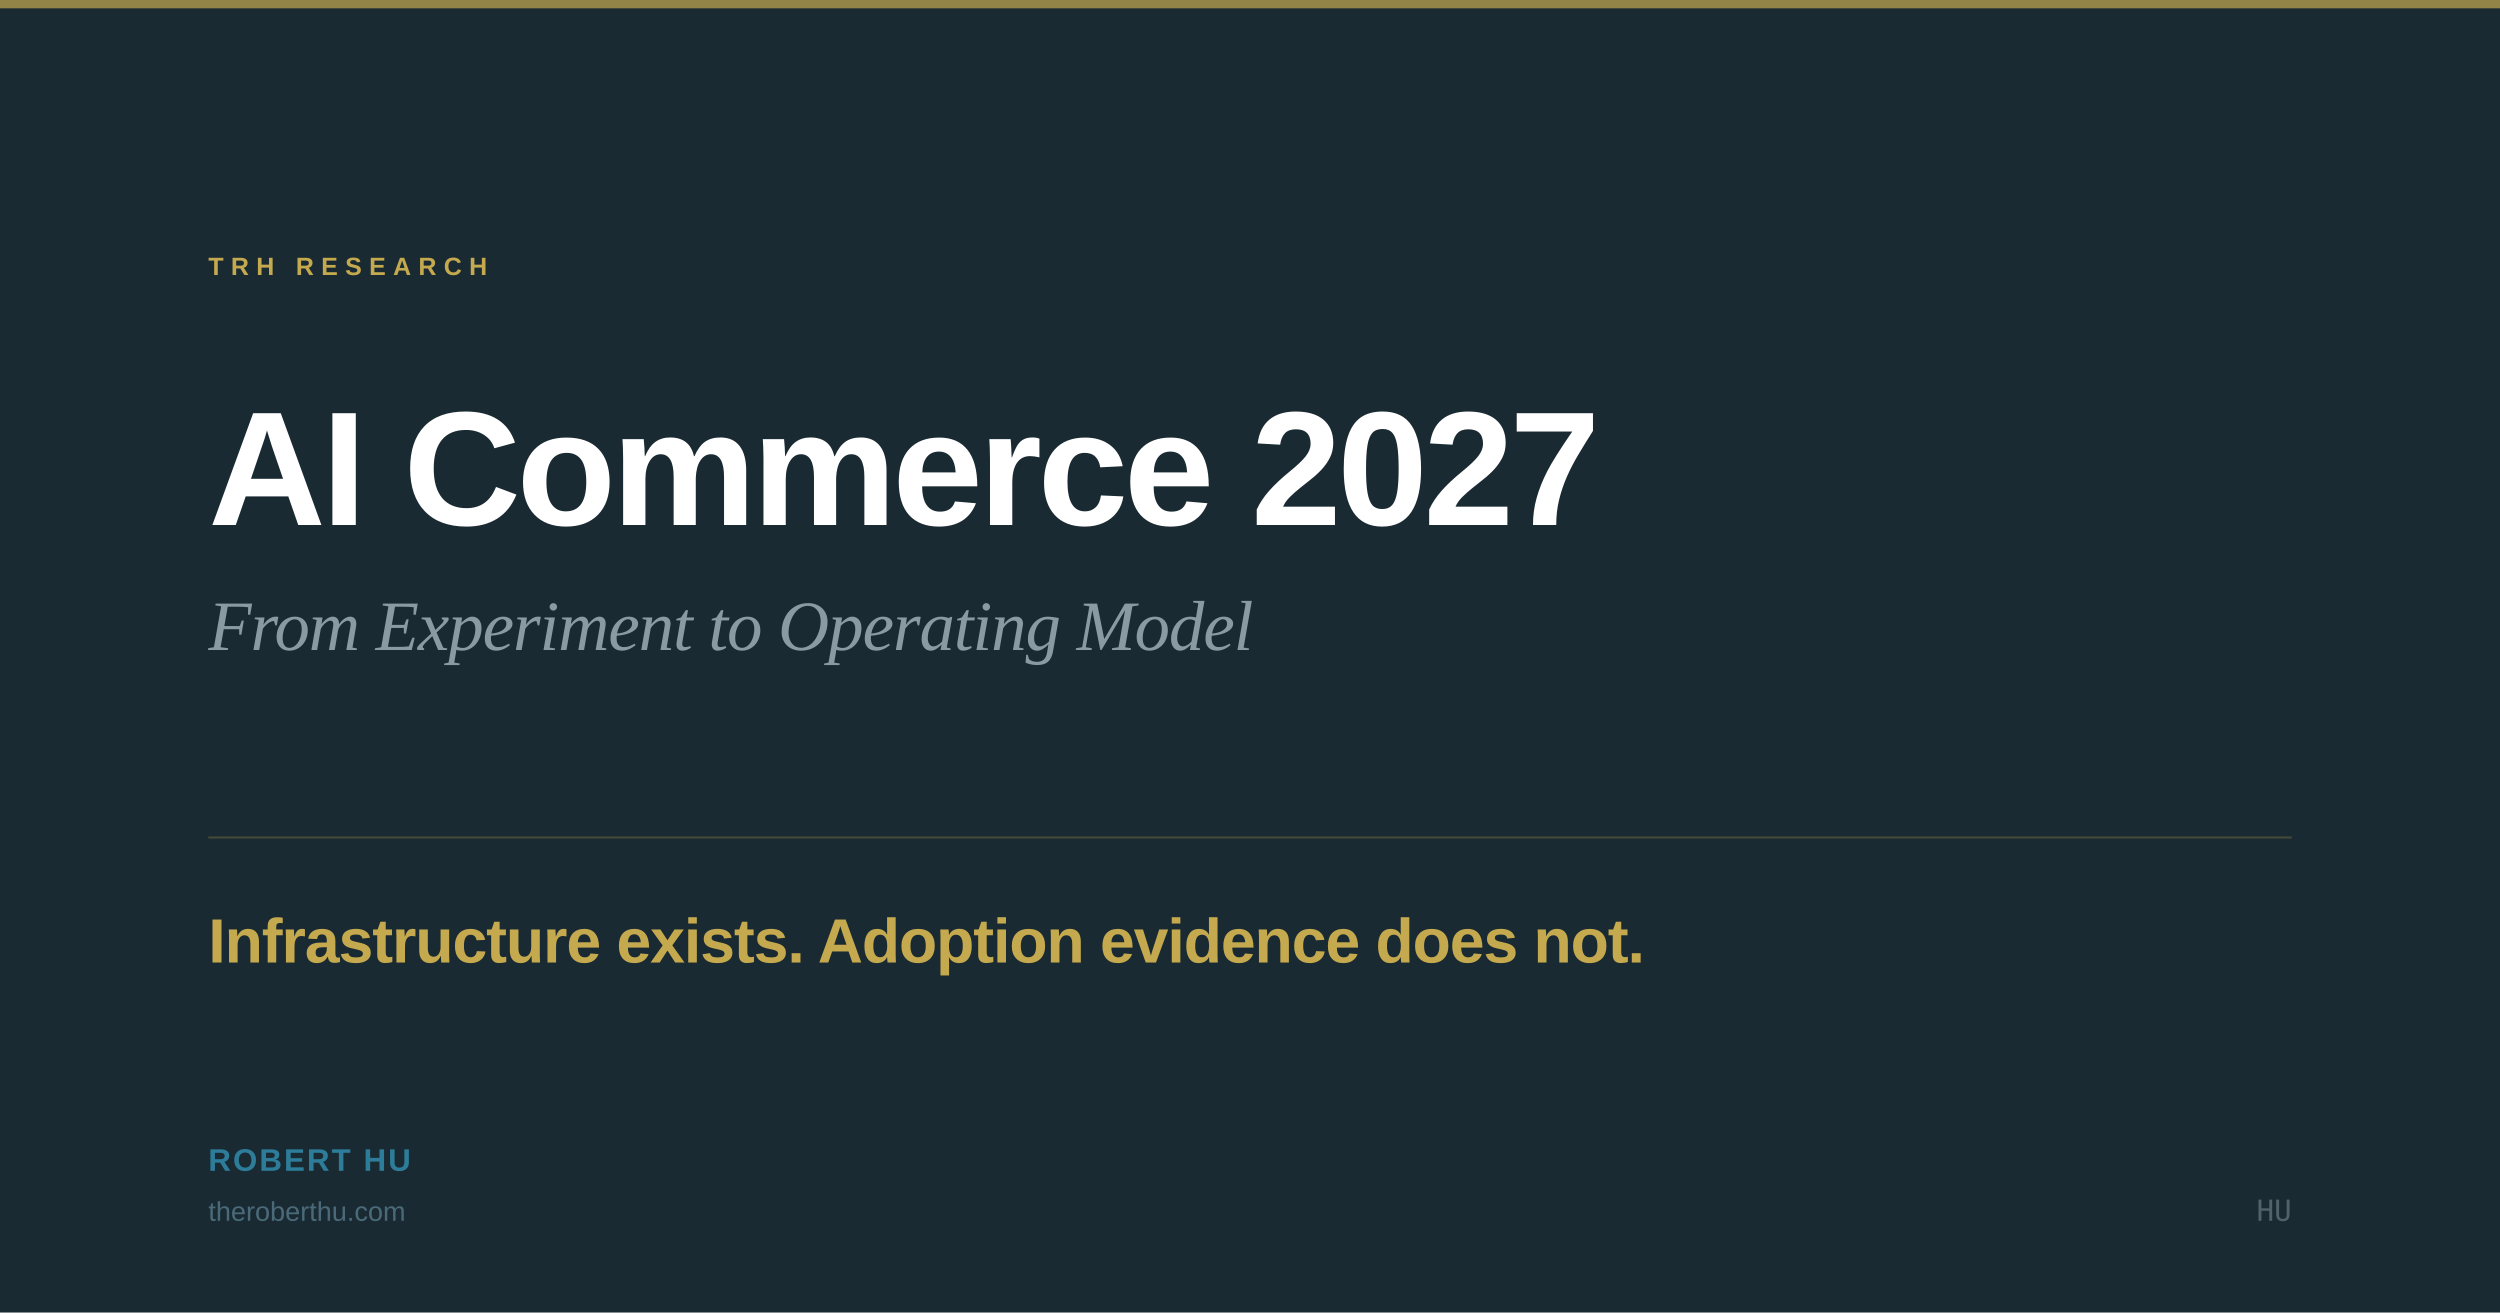
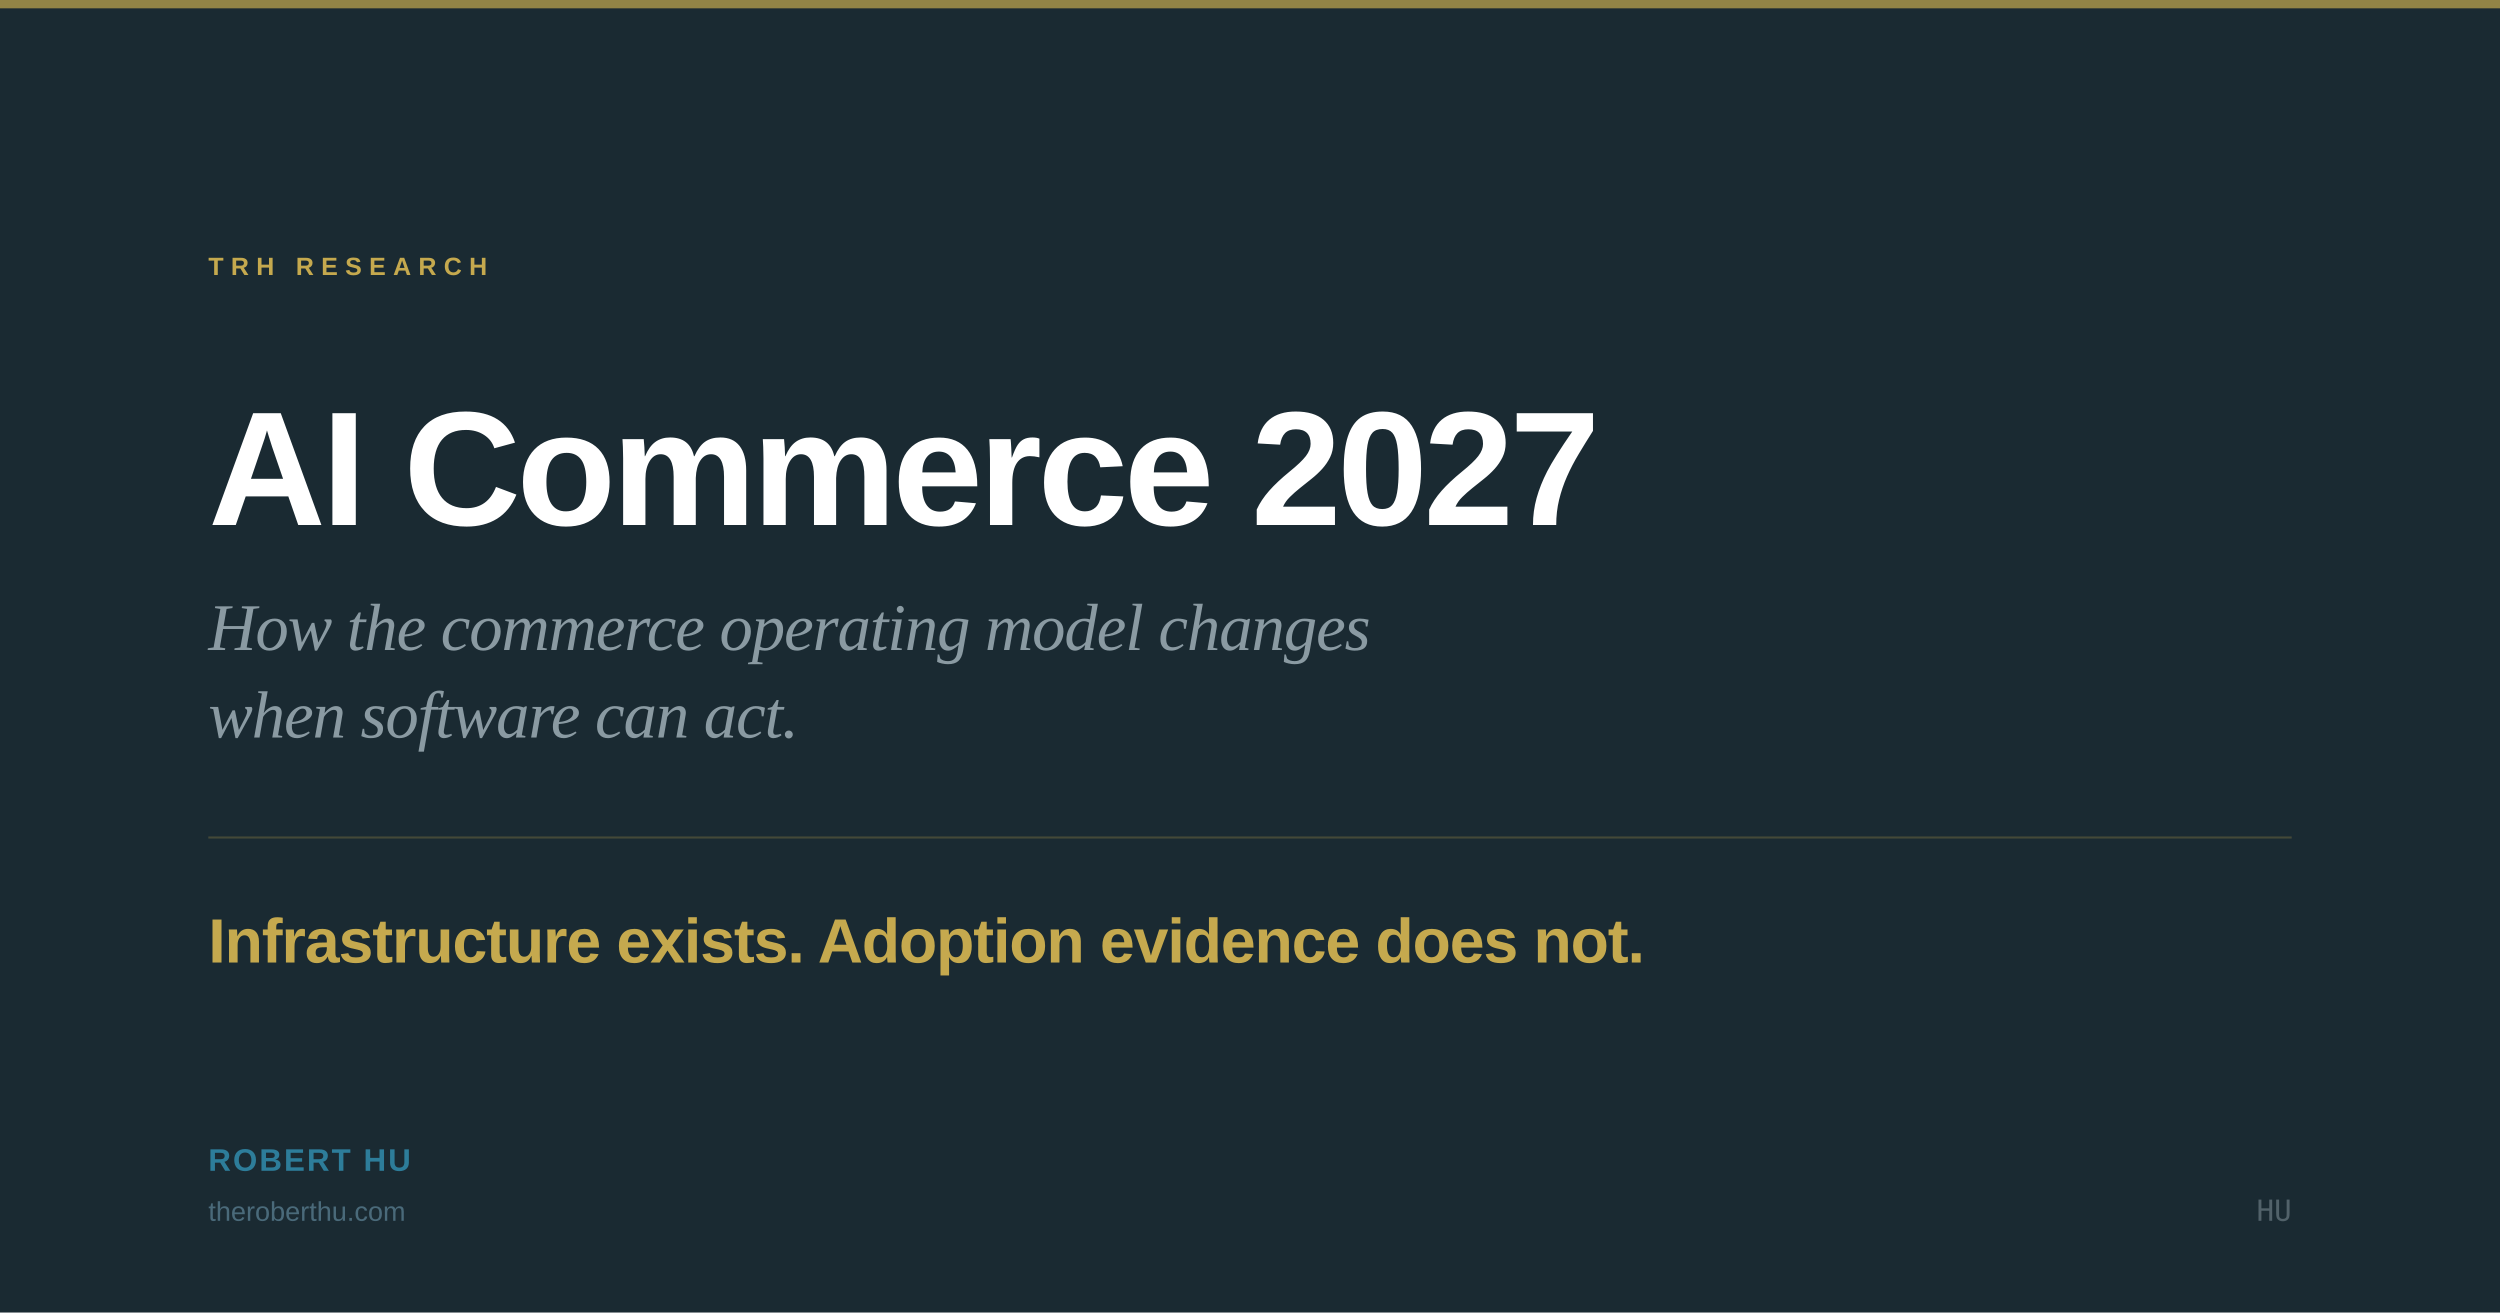
<svg xmlns="http://www.w3.org/2000/svg" width="1200" height="630" viewBox="0 0 1200 630">
  <rect width="1200" height="630" fill="#1a2a32" />
  <rect x="0" y="0" width="1200" height="4" fill="#c5a94e" opacity="0.7" />
  <text x="100" y="132" font-family="'Helvetica Neue', Arial, sans-serif" font-size="12" font-weight="600" fill="#c5a94e" letter-spacing="3.5">TRH RESEARCH</text>
  <text x="100" y="252" font-family="'Helvetica Neue', Arial, sans-serif" font-size="78" font-weight="700" fill="#ffffff" letter-spacing="-2">AI Commerce 2027</text>
-   <text x="100" y="312" font-family="Georgia, 'Times New Roman', serif" font-size="34" font-style="italic" font-weight="400" fill="#8a9aa2" letter-spacing="-0.5">From Experiment to Operating Model</text>
+   <text x="100" y="312" font-family="Georgia, 'Times New Roman', serif" font-size="32" font-style="italic" font-weight="400" fill="#8a9aa2" letter-spacing="-0.5">How the commerce operating model changes</text>
+   <text x="100" y="354" font-family="Georgia, 'Times New Roman', serif" font-size="32" font-style="italic" font-weight="400" fill="#8a9aa2" letter-spacing="-0.5">when software can act.</text>
  <line x1="100" y1="402" x2="1100" y2="402" stroke="#c5a94e" stroke-opacity="0.25" stroke-width="1" />
  <text x="100" y="462" font-family="'Helvetica Neue', Arial, sans-serif" font-size="30" font-weight="600" fill="#c5a94e" letter-spacing="-0.5">Infrastructure exists. Adoption evidence does not.</text>
  <text x="100" y="562" font-family="'Helvetica Neue', Arial, sans-serif" font-size="15" font-weight="600" fill="#2d7d9a" letter-spacing="1">ROBERT HU</text>
  <text x="100" y="586" font-family="'Helvetica Neue', Arial, sans-serif" font-size="13" fill="#4a6a7a">theroberthu.com</text>
  <text x="1100" y="586" text-anchor="end" font-family="'JetBrains Mono', monospace" font-size="14" font-weight="500" fill="#8a9aa2" opacity="0.5">HU</text>
</svg>
